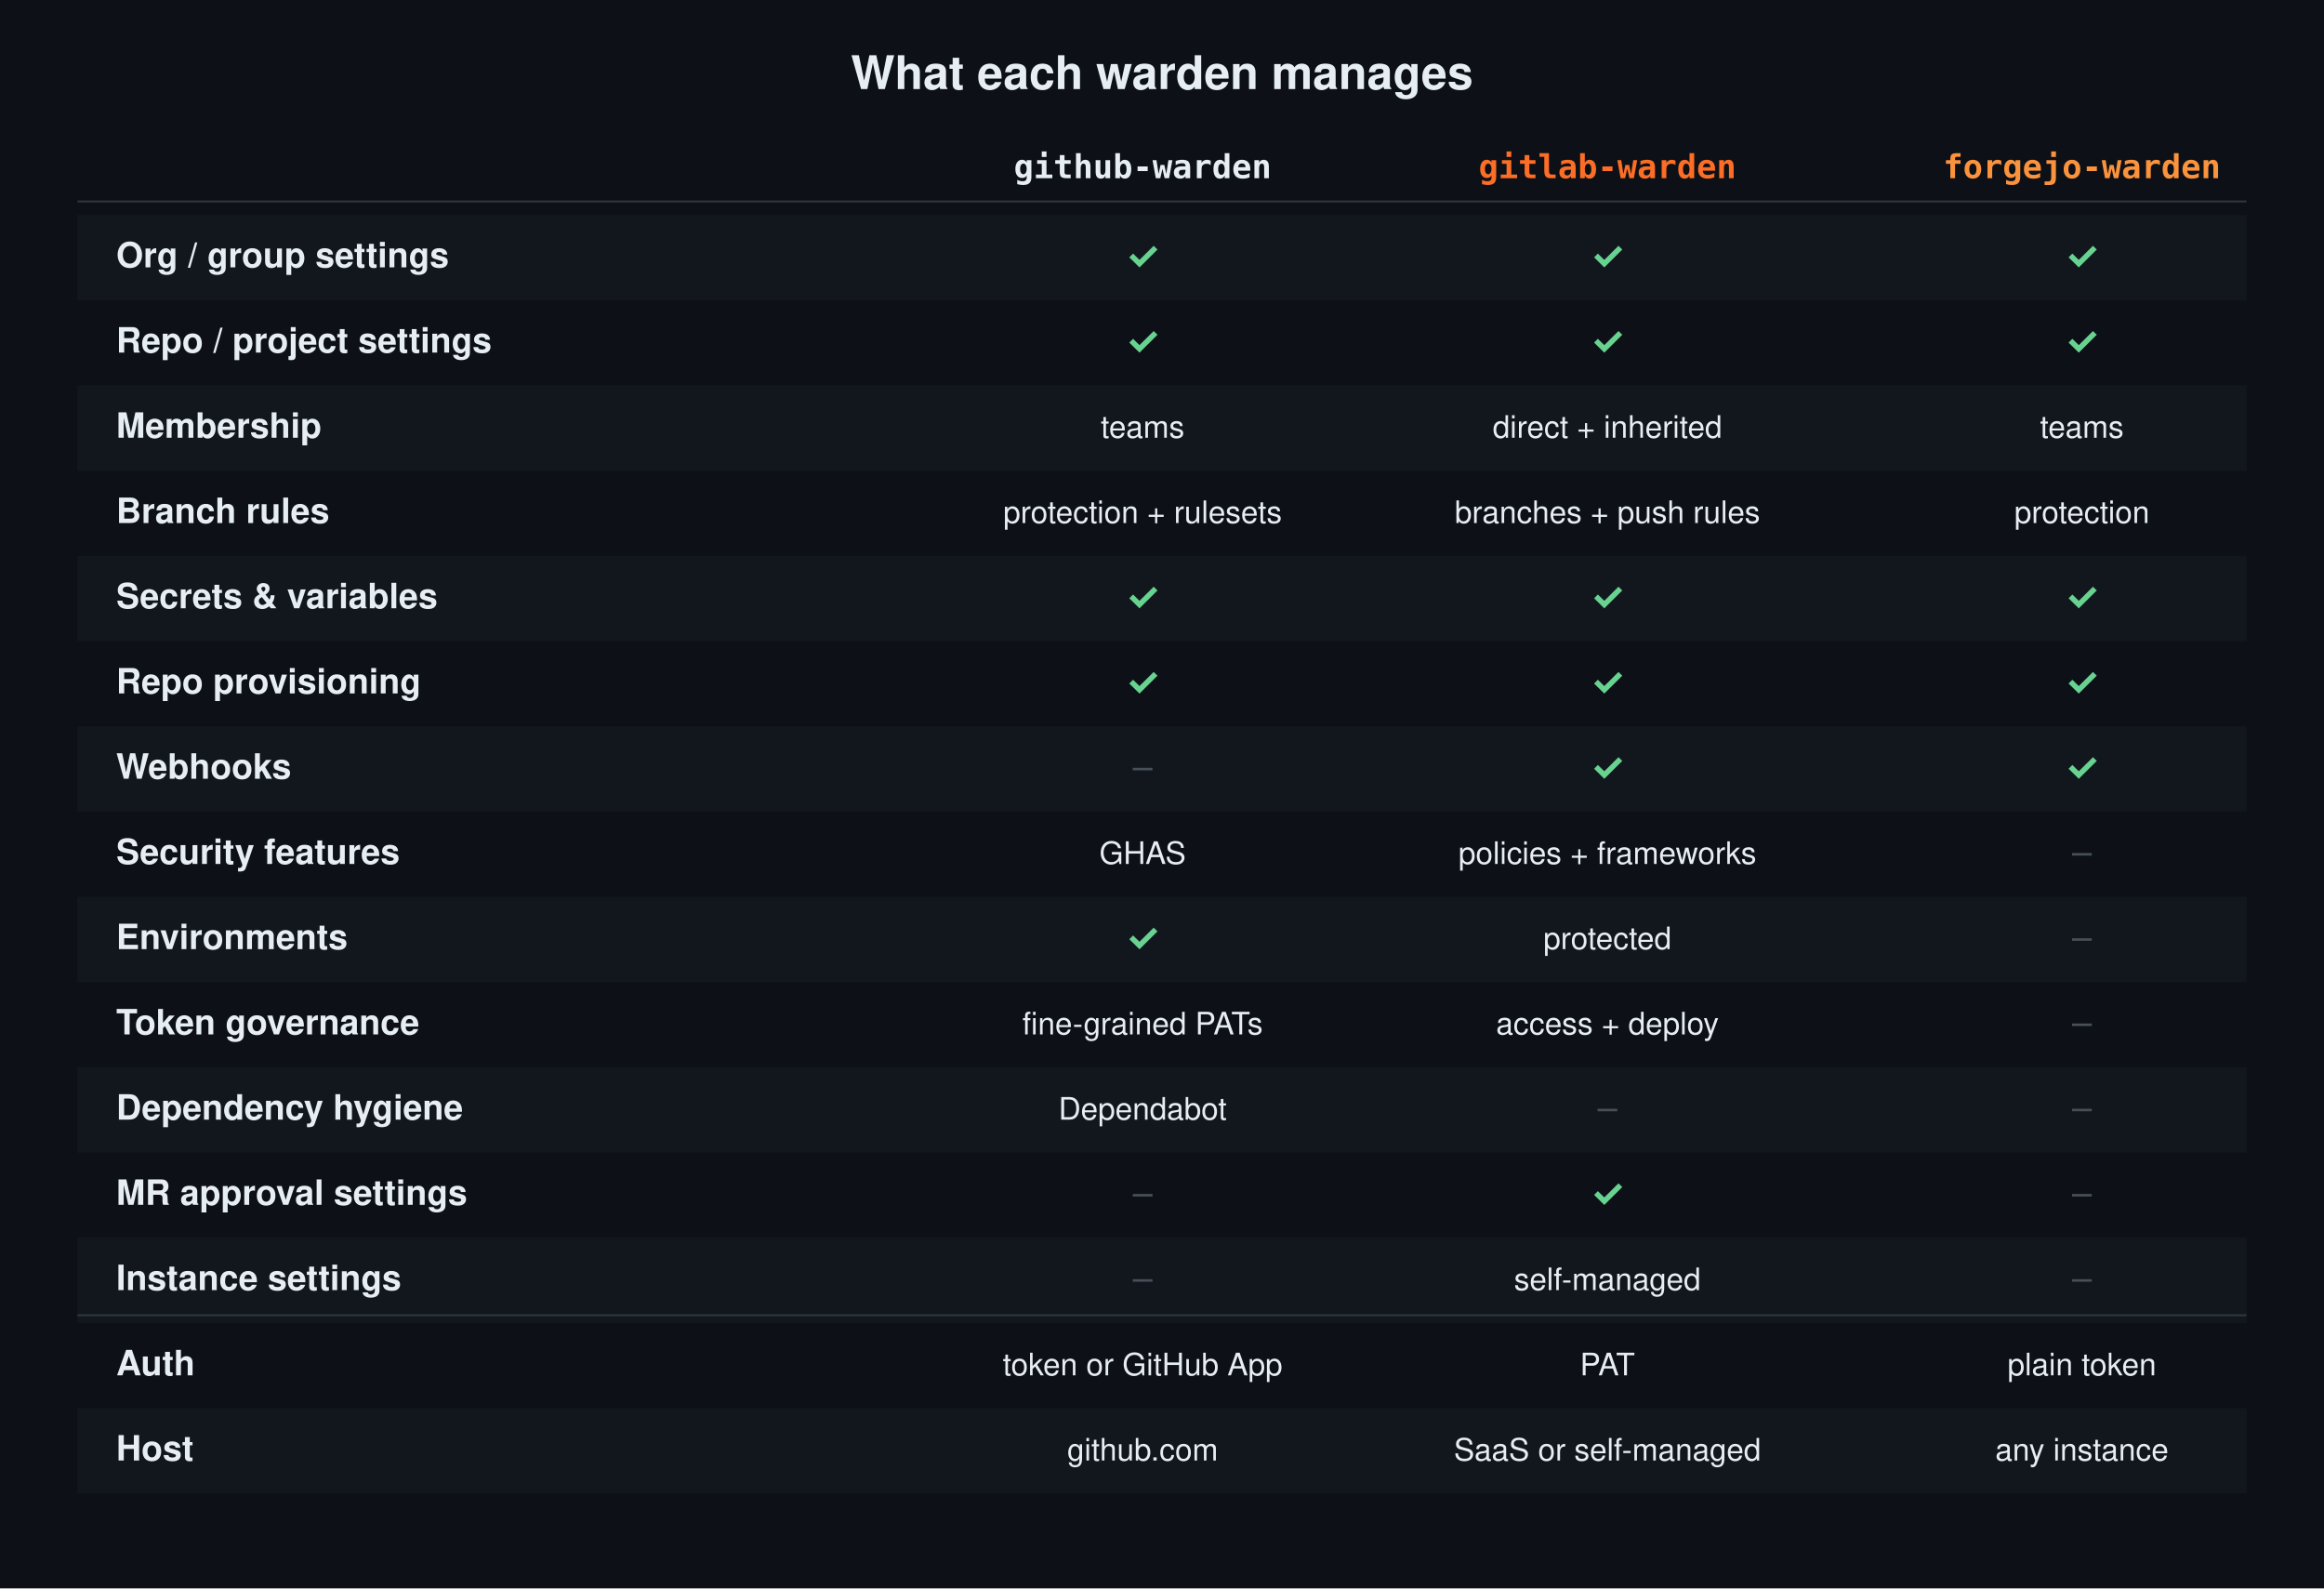
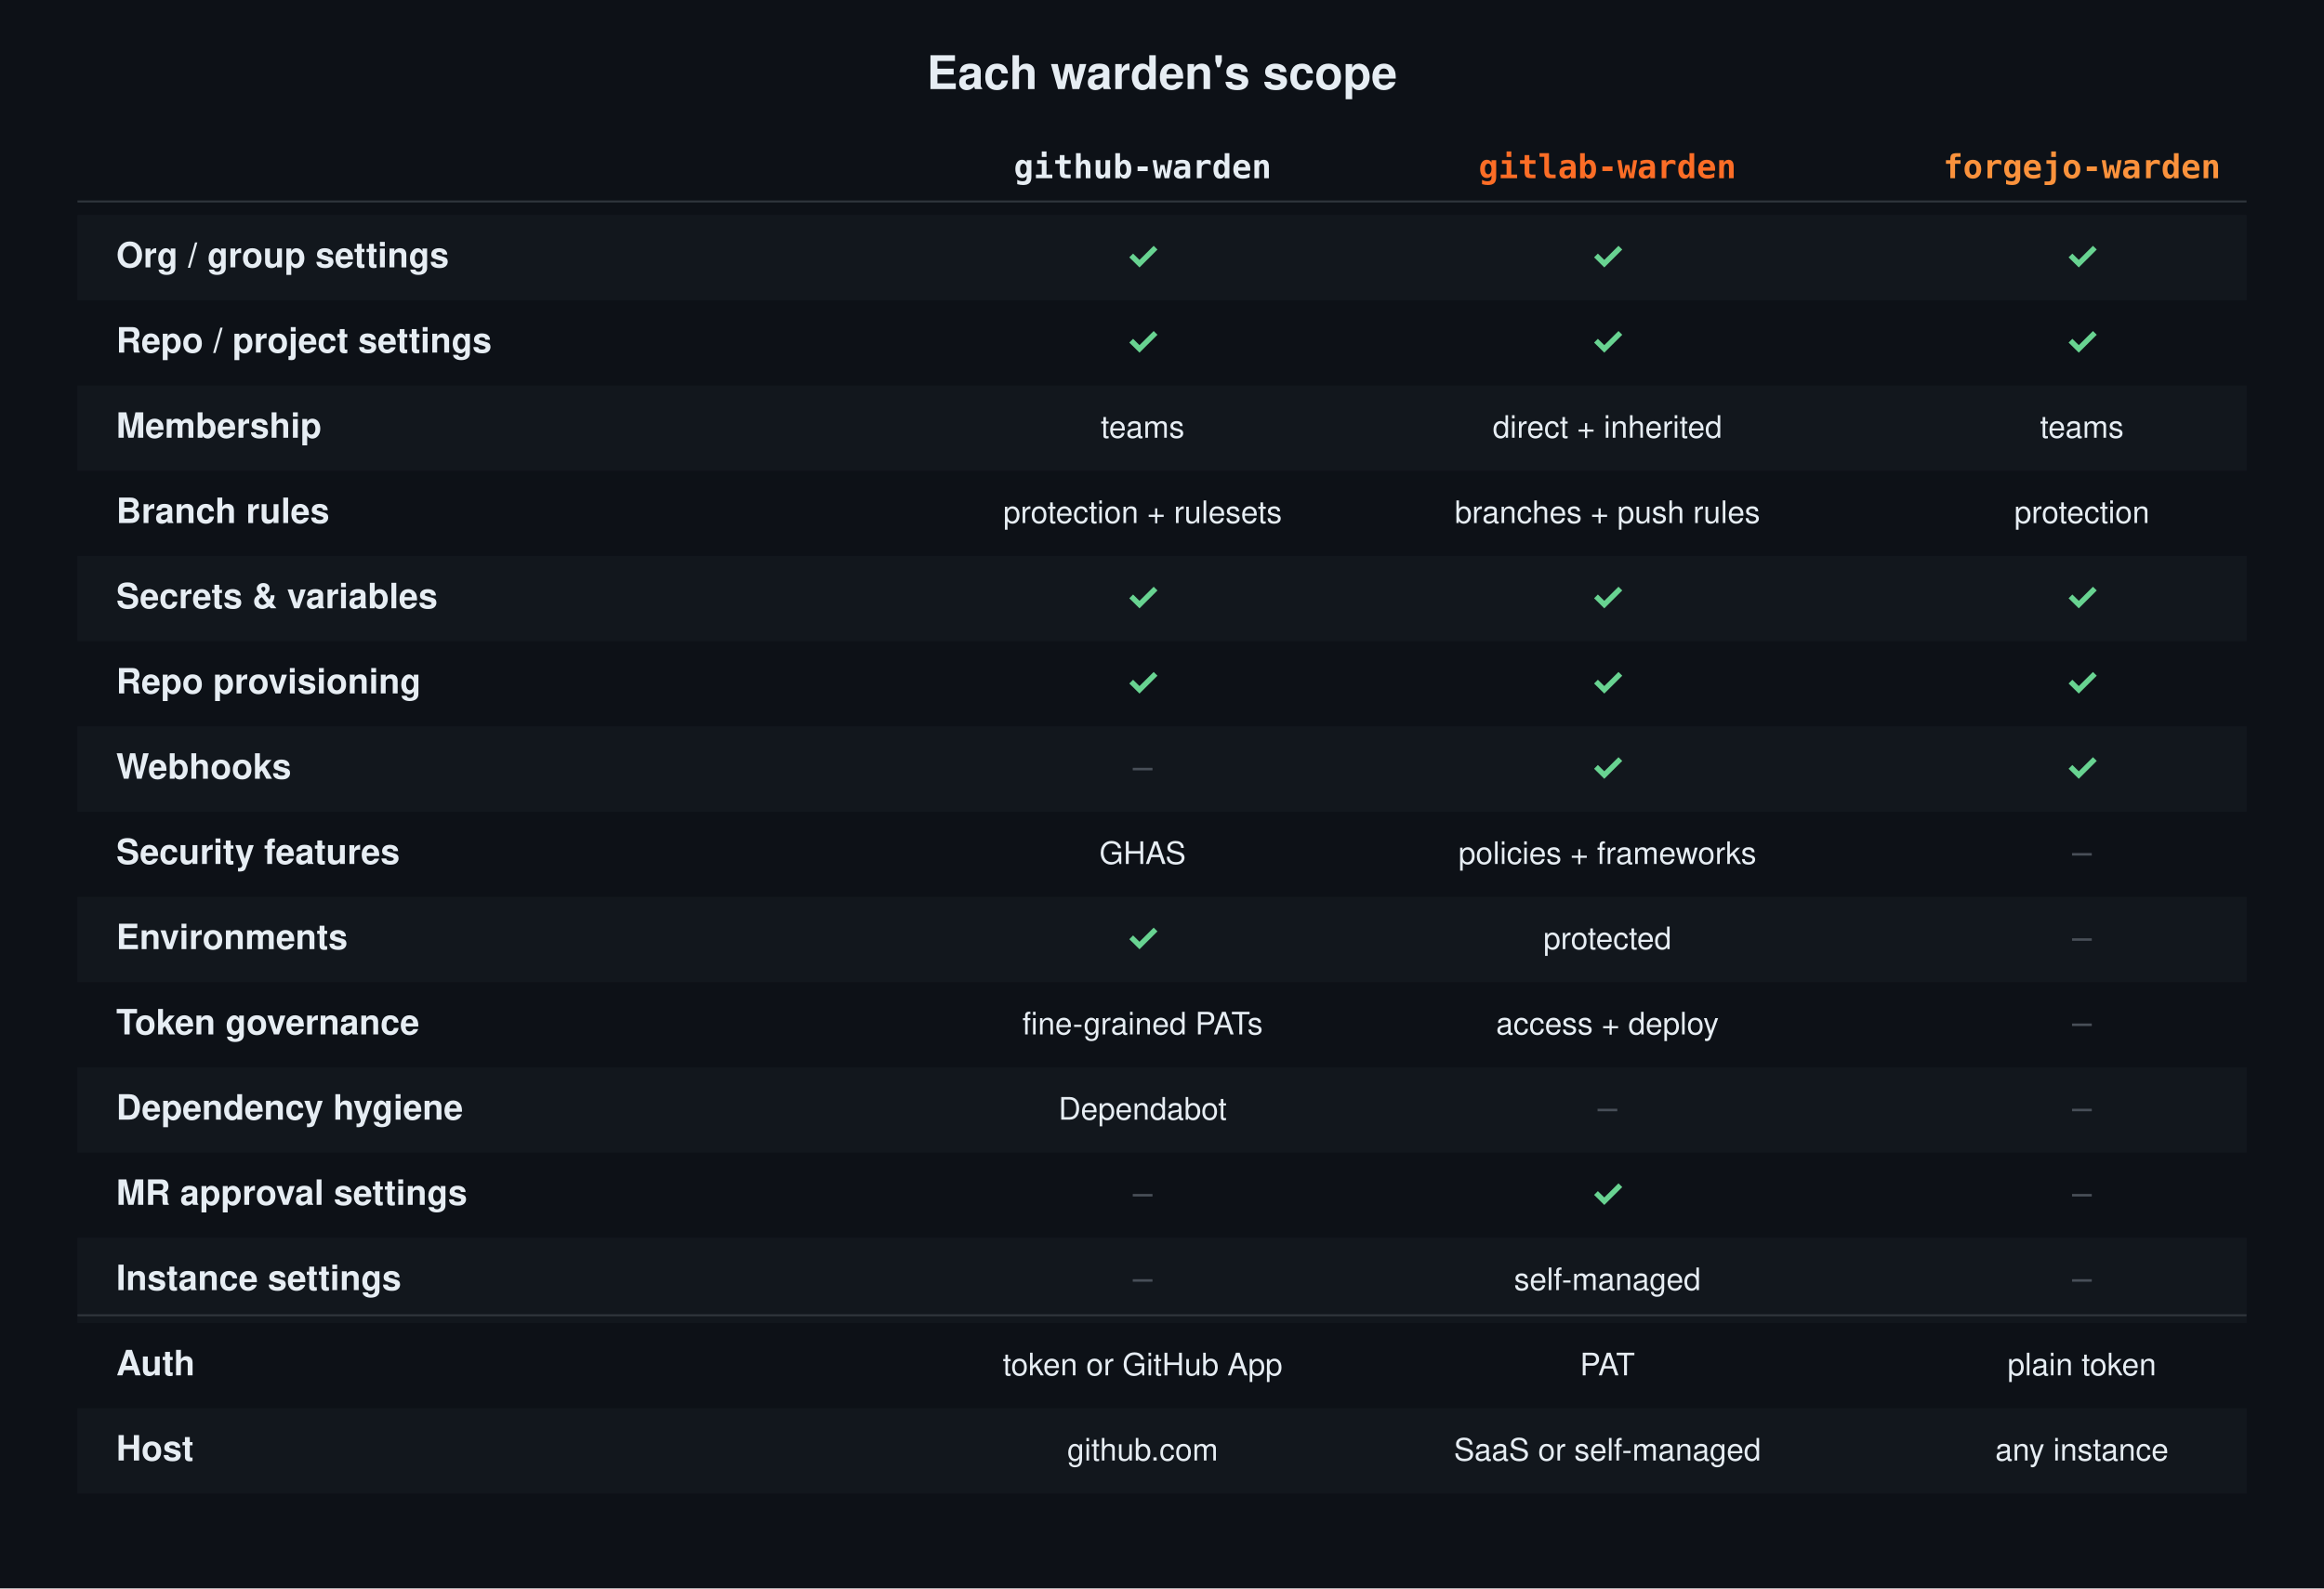
<svg xmlns="http://www.w3.org/2000/svg" viewBox="0 0 1200 820" font-family="-apple-system, Segoe UI, Helvetica, Arial, sans-serif">
  <rect width="1200" height="820" fill="#0d1117" />
-   <text x="600" y="46" font-size="24" font-weight="800" fill="#e6edf3" text-anchor="middle">What each warden manages</text>
+   <text x="600" y="46" font-size="24" font-weight="800" fill="#e6edf3" text-anchor="middle">Each warden's scope</text>
  <text x="590" y="92" font-size="17" font-weight="700" font-family="Menlo,Consolas,monospace" fill="#e6edf3" text-anchor="middle">github-warden</text>
  <text x="830" y="92" font-size="17" font-weight="700" font-family="Menlo,Consolas,monospace" fill="#fc6d26" text-anchor="middle">gitlab-warden</text>
  <text x="1075" y="92" font-size="17" font-weight="700" font-family="Menlo,Consolas,monospace" fill="#fb923c" text-anchor="middle">forgejo-warden</text>
  <line x1="40" y1="104" x2="1160" y2="104" stroke="#30363d" stroke-width="1" />
  <rect x="40" y="111" width="1120" height="44" fill="#161b22" opacity="0.6" />
  <text x="60" y="138" font-size="18" font-weight="600" fill="#e6edf3" text-anchor="start">Org / group settings</text>
  <text x="590" y="139" font-size="20" font-weight="700" fill="#68d391" text-anchor="middle">✓</text>
  <text x="830" y="139" font-size="20" font-weight="700" fill="#68d391" text-anchor="middle">✓</text>
  <text x="1075" y="139" font-size="20" font-weight="700" fill="#68d391" text-anchor="middle">✓</text>
  <text x="60" y="182" font-size="18" font-weight="600" fill="#e6edf3" text-anchor="start">Repo / project settings</text>
  <text x="590" y="183" font-size="20" font-weight="700" fill="#68d391" text-anchor="middle">✓</text>
  <text x="830" y="183" font-size="20" font-weight="700" fill="#68d391" text-anchor="middle">✓</text>
  <text x="1075" y="183" font-size="20" font-weight="700" fill="#68d391" text-anchor="middle">✓</text>
  <rect x="40" y="199" width="1120" height="44" fill="#161b22" opacity="0.6" />
  <text x="60" y="226" font-size="18" font-weight="600" fill="#e6edf3" text-anchor="start">Membership</text>
  <text x="590" y="226" font-size="16" font-weight="500" fill="#e6edf3" text-anchor="middle">teams</text>
  <text x="830" y="226" font-size="16" font-weight="500" fill="#e6edf3" text-anchor="middle">direct + inherited</text>
  <text x="1075" y="226" font-size="16" font-weight="500" fill="#e6edf3" text-anchor="middle">teams</text>
  <text x="60" y="270" font-size="18" font-weight="600" fill="#e6edf3" text-anchor="start">Branch rules</text>
  <text x="590" y="270" font-size="16" font-weight="500" fill="#e6edf3" text-anchor="middle">protection + rulesets</text>
  <text x="830" y="270" font-size="16" font-weight="500" fill="#e6edf3" text-anchor="middle">branches + push rules</text>
  <text x="1075" y="270" font-size="16" font-weight="500" fill="#e6edf3" text-anchor="middle">protection</text>
  <rect x="40" y="287" width="1120" height="44" fill="#161b22" opacity="0.6" />
  <text x="60" y="314" font-size="18" font-weight="600" fill="#e6edf3" text-anchor="start">Secrets &amp; variables</text>
  <text x="590" y="315" font-size="20" font-weight="700" fill="#68d391" text-anchor="middle">✓</text>
  <text x="830" y="315" font-size="20" font-weight="700" fill="#68d391" text-anchor="middle">✓</text>
  <text x="1075" y="315" font-size="20" font-weight="700" fill="#68d391" text-anchor="middle">✓</text>
  <text x="60" y="358" font-size="18" font-weight="600" fill="#e6edf3" text-anchor="start">Repo provisioning</text>
  <text x="590" y="359" font-size="20" font-weight="700" fill="#68d391" text-anchor="middle">✓</text>
  <text x="830" y="359" font-size="20" font-weight="700" fill="#68d391" text-anchor="middle">✓</text>
  <text x="1075" y="359" font-size="20" font-weight="700" fill="#68d391" text-anchor="middle">✓</text>
  <rect x="40" y="375" width="1120" height="44" fill="#161b22" opacity="0.6" />
  <text x="60" y="402" font-size="18" font-weight="600" fill="#e6edf3" text-anchor="start">Webhooks</text>
  <text x="590" y="402" font-size="18" fill="#484f58" text-anchor="middle">–</text>
  <text x="830" y="403" font-size="20" font-weight="700" fill="#68d391" text-anchor="middle">✓</text>
  <text x="1075" y="403" font-size="20" font-weight="700" fill="#68d391" text-anchor="middle">✓</text>
  <text x="60" y="446" font-size="18" font-weight="600" fill="#e6edf3" text-anchor="start">Security features</text>
  <text x="590" y="446" font-size="16" font-weight="500" fill="#e6edf3" text-anchor="middle">GHAS</text>
  <text x="830" y="446" font-size="16" font-weight="500" fill="#e6edf3" text-anchor="middle">policies + frameworks</text>
  <text x="1075" y="446" font-size="18" fill="#484f58" text-anchor="middle">–</text>
  <rect x="40" y="463" width="1120" height="44" fill="#161b22" opacity="0.6" />
  <text x="60" y="490" font-size="18" font-weight="600" fill="#e6edf3" text-anchor="start">Environments</text>
  <text x="590" y="491" font-size="20" font-weight="700" fill="#68d391" text-anchor="middle">✓</text>
  <text x="830" y="490" font-size="16" font-weight="500" fill="#e6edf3" text-anchor="middle">protected</text>
  <text x="1075" y="490" font-size="18" fill="#484f58" text-anchor="middle">–</text>
  <text x="60" y="534" font-size="18" font-weight="600" fill="#e6edf3" text-anchor="start">Token governance</text>
  <text x="590" y="534" font-size="16" font-weight="500" fill="#e6edf3" text-anchor="middle">fine-grained PATs</text>
  <text x="830" y="534" font-size="16" font-weight="500" fill="#e6edf3" text-anchor="middle">access + deploy</text>
  <text x="1075" y="534" font-size="18" fill="#484f58" text-anchor="middle">–</text>
  <rect x="40" y="551" width="1120" height="44" fill="#161b22" opacity="0.6" />
  <text x="60" y="578" font-size="18" font-weight="600" fill="#e6edf3" text-anchor="start">Dependency hygiene</text>
  <text x="590" y="578" font-size="16" font-weight="500" fill="#e6edf3" text-anchor="middle">Dependabot</text>
  <text x="830" y="578" font-size="18" fill="#484f58" text-anchor="middle">–</text>
  <text x="1075" y="578" font-size="18" fill="#484f58" text-anchor="middle">–</text>
  <text x="60" y="622" font-size="18" font-weight="600" fill="#e6edf3" text-anchor="start">MR approval settings</text>
  <text x="590" y="622" font-size="18" fill="#484f58" text-anchor="middle">–</text>
  <text x="830" y="623" font-size="20" font-weight="700" fill="#68d391" text-anchor="middle">✓</text>
  <text x="1075" y="622" font-size="18" fill="#484f58" text-anchor="middle">–</text>
  <rect x="40" y="639" width="1120" height="44" fill="#161b22" opacity="0.6" />
  <text x="60" y="666" font-size="18" font-weight="600" fill="#e6edf3" text-anchor="start">Instance settings</text>
  <text x="590" y="666" font-size="18" fill="#484f58" text-anchor="middle">–</text>
  <text x="830" y="666" font-size="16" font-weight="500" fill="#e6edf3" text-anchor="middle">self-managed</text>
  <text x="1075" y="666" font-size="18" fill="#484f58" text-anchor="middle">–</text>
  <line x1="40" y1="679" x2="1160" y2="679" stroke="#30363d" stroke-width="1" />
  <text x="60" y="710" font-size="18" font-weight="600" fill="#e6edf3" text-anchor="start">Auth</text>
  <text x="590" y="710" font-size="16" font-weight="500" fill="#e6edf3" text-anchor="middle">token or GitHub App</text>
  <text x="830" y="710" font-size="16" font-weight="500" fill="#e6edf3" text-anchor="middle">PAT</text>
  <text x="1075" y="710" font-size="16" font-weight="500" fill="#e6edf3" text-anchor="middle">plain token</text>
  <rect x="40" y="727" width="1120" height="44" fill="#161b22" opacity="0.6" />
  <text x="60" y="754" font-size="18" font-weight="600" fill="#e6edf3" text-anchor="start">Host</text>
  <text x="590" y="754" font-size="16" font-weight="500" fill="#e6edf3" text-anchor="middle">github.com</text>
  <text x="830" y="754" font-size="16" font-weight="500" fill="#e6edf3" text-anchor="middle">SaaS or self-managed</text>
  <text x="1075" y="754" font-size="16" font-weight="500" fill="#e6edf3" text-anchor="middle">any instance</text>
</svg>
